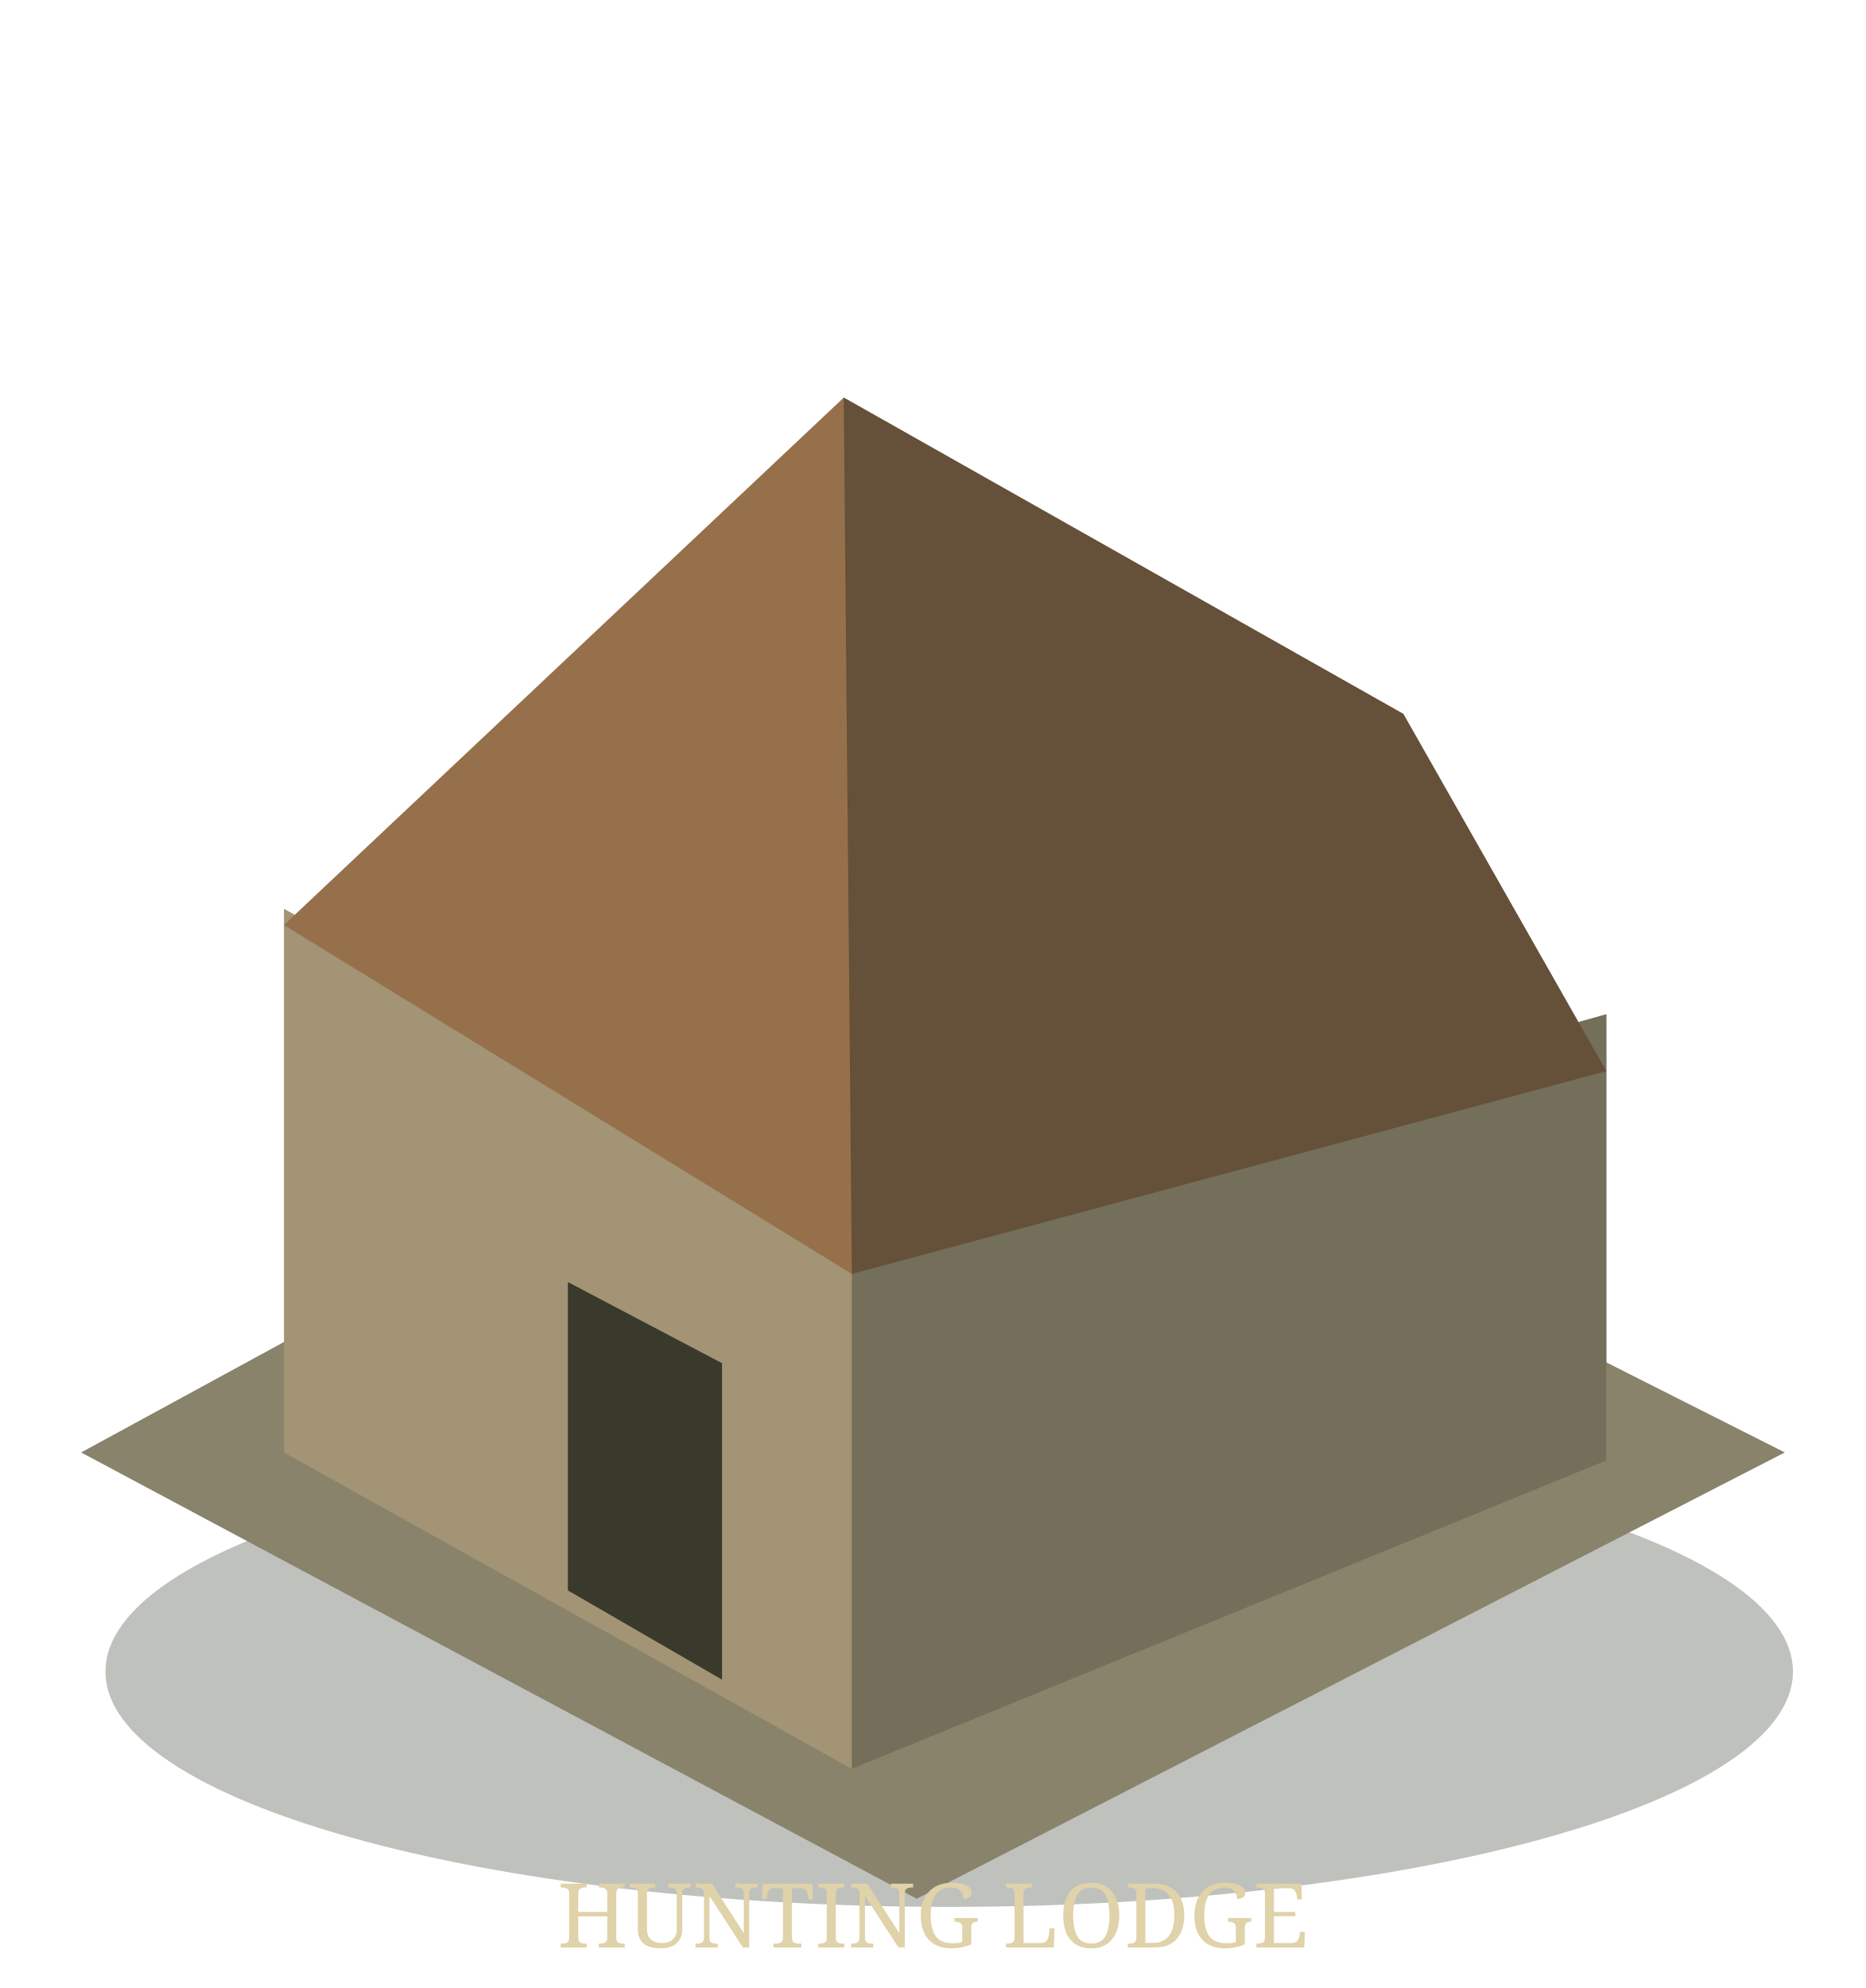
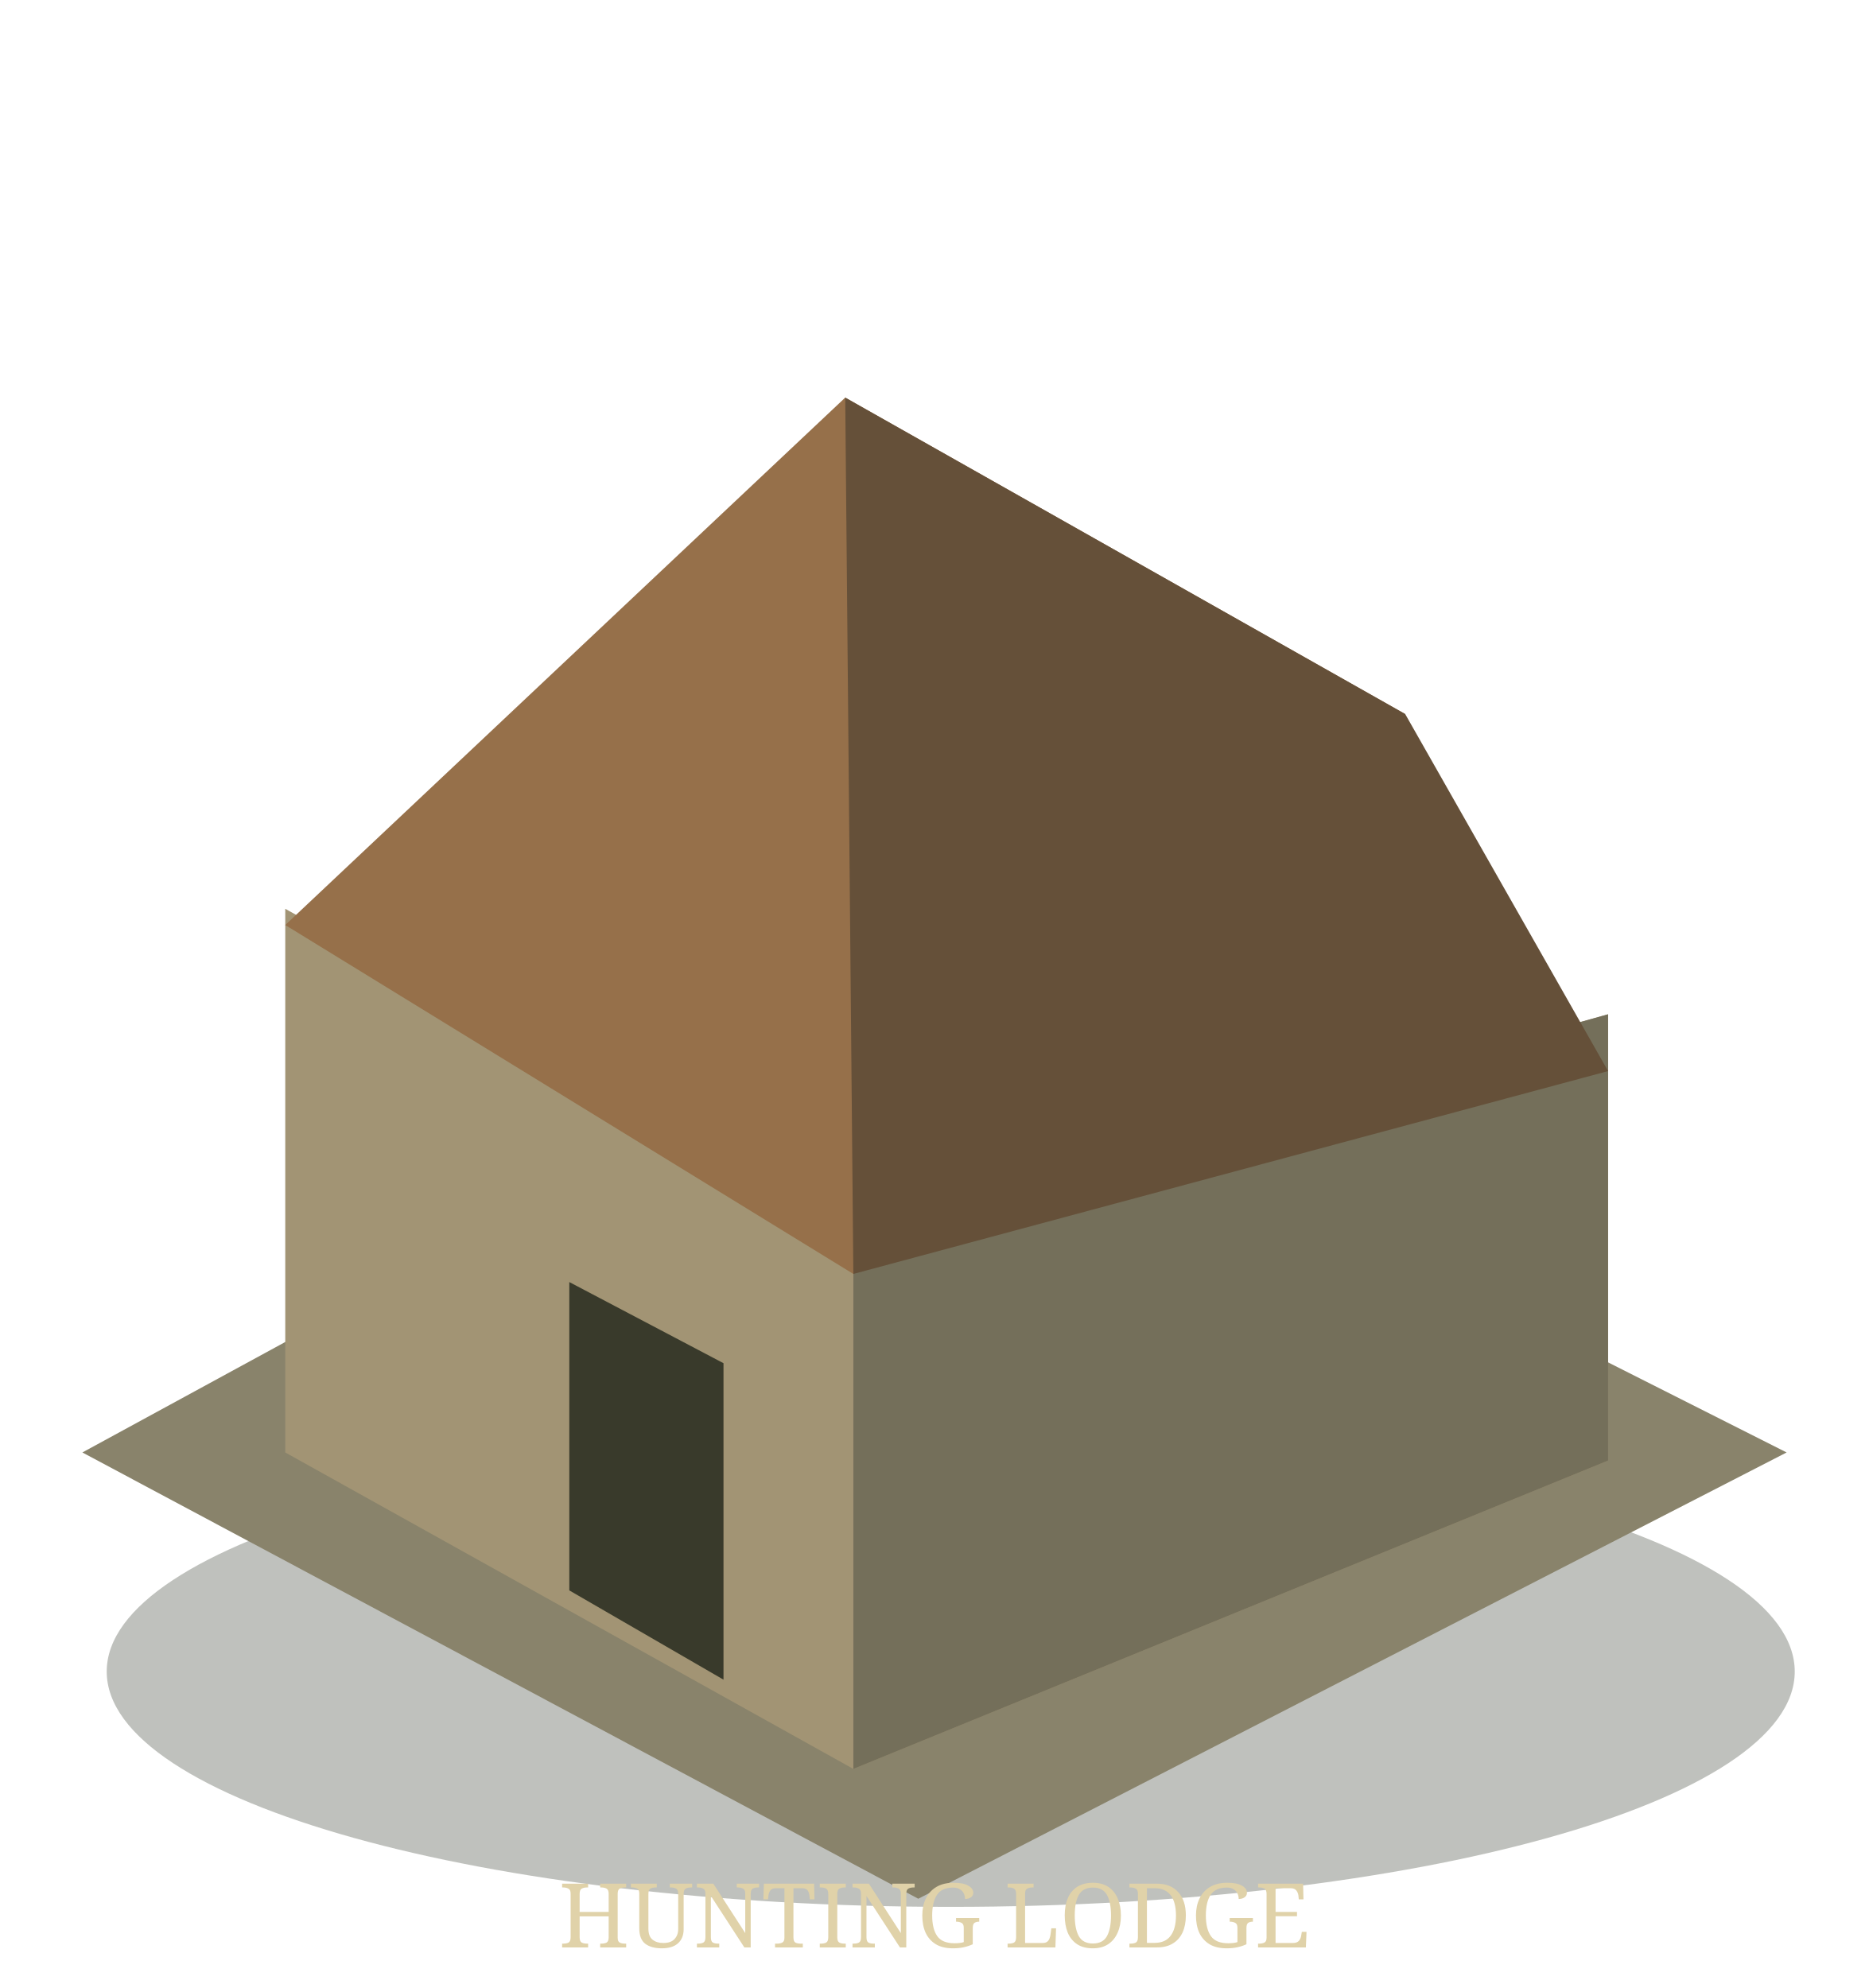
- <svg xmlns="http://www.w3.org/2000/svg" viewBox="0 0 230 245">
+ <svg xmlns="http://www.w3.org/2000/svg" viewBox="0 0 230 245" width="141" height="150">
  <ellipse cx="117" cy="206" rx="104" ry="29" fill="#293020" opacity=".3" />
  <path d="M10 179L111 124L220 179L113 234Z" fill="#89836b" />
  <path d="M35 112L105 151L198 125V180L105 218L35 179Z" fill="#a29474" />
  <path d="M105 151L198 125V180L105 218Z" fill="#746f5a" />
  <path d="M70 196V158L89 168V207Z" fill="#393a2b" />
  <path d="M35 114L104 49L173 88L105 157Z" fill="#96704a" />
  <path d="M104 49L173 88L198 132L105 157Z" fill="#655039" />
  <text x="115" y="240" font-family="serif" font-size="11" text-anchor="middle" fill="#e0d2a9">HUNTING LODGE</text>
</svg>
